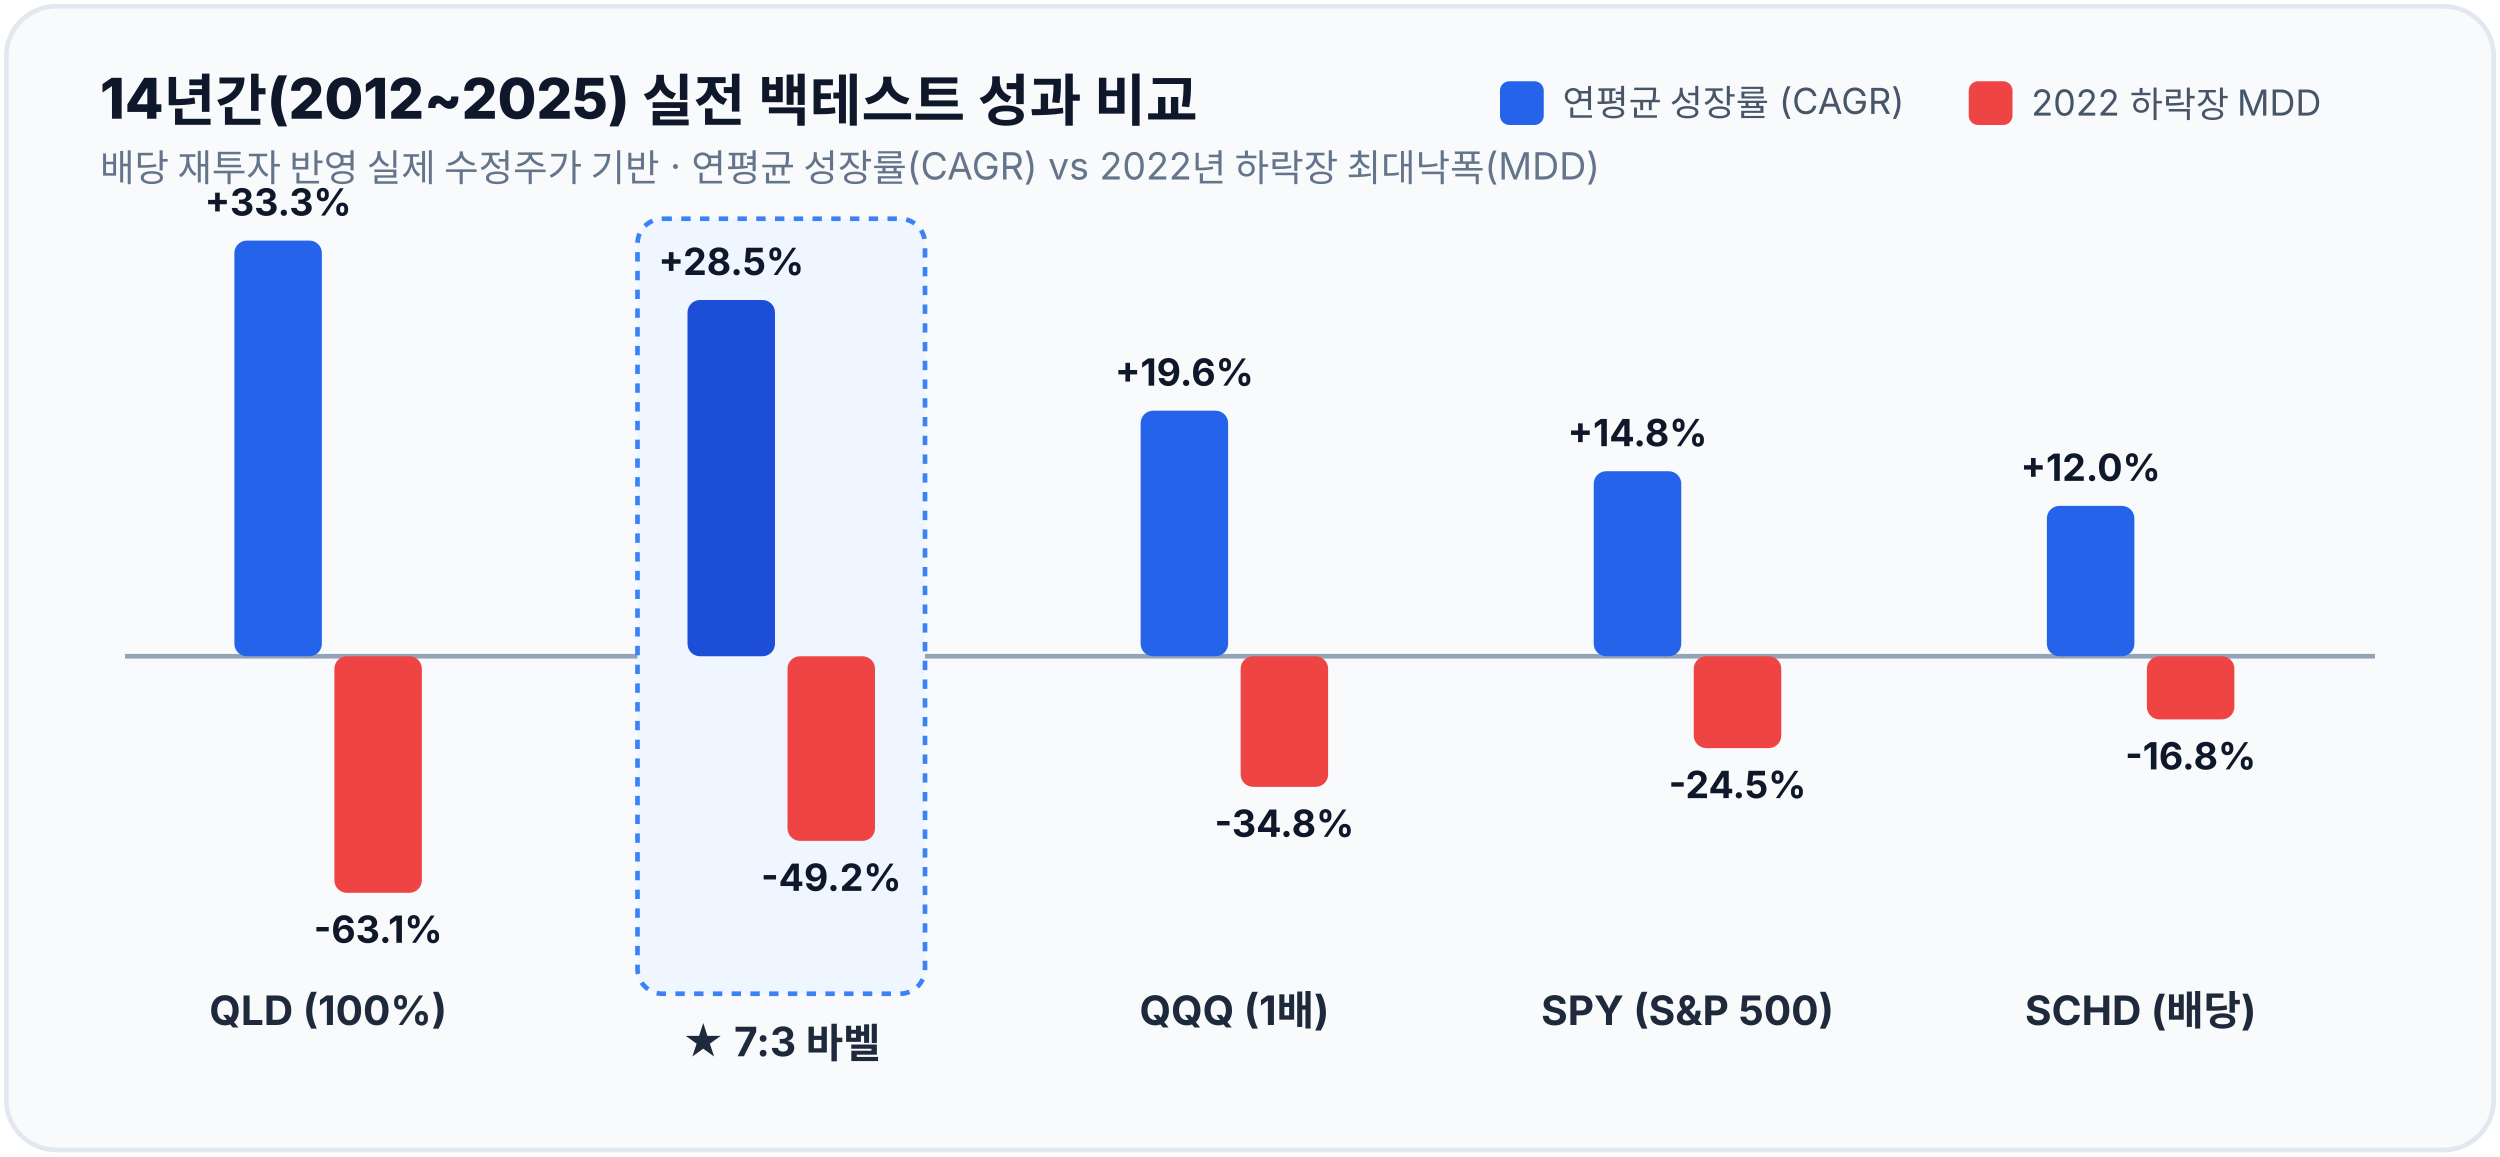
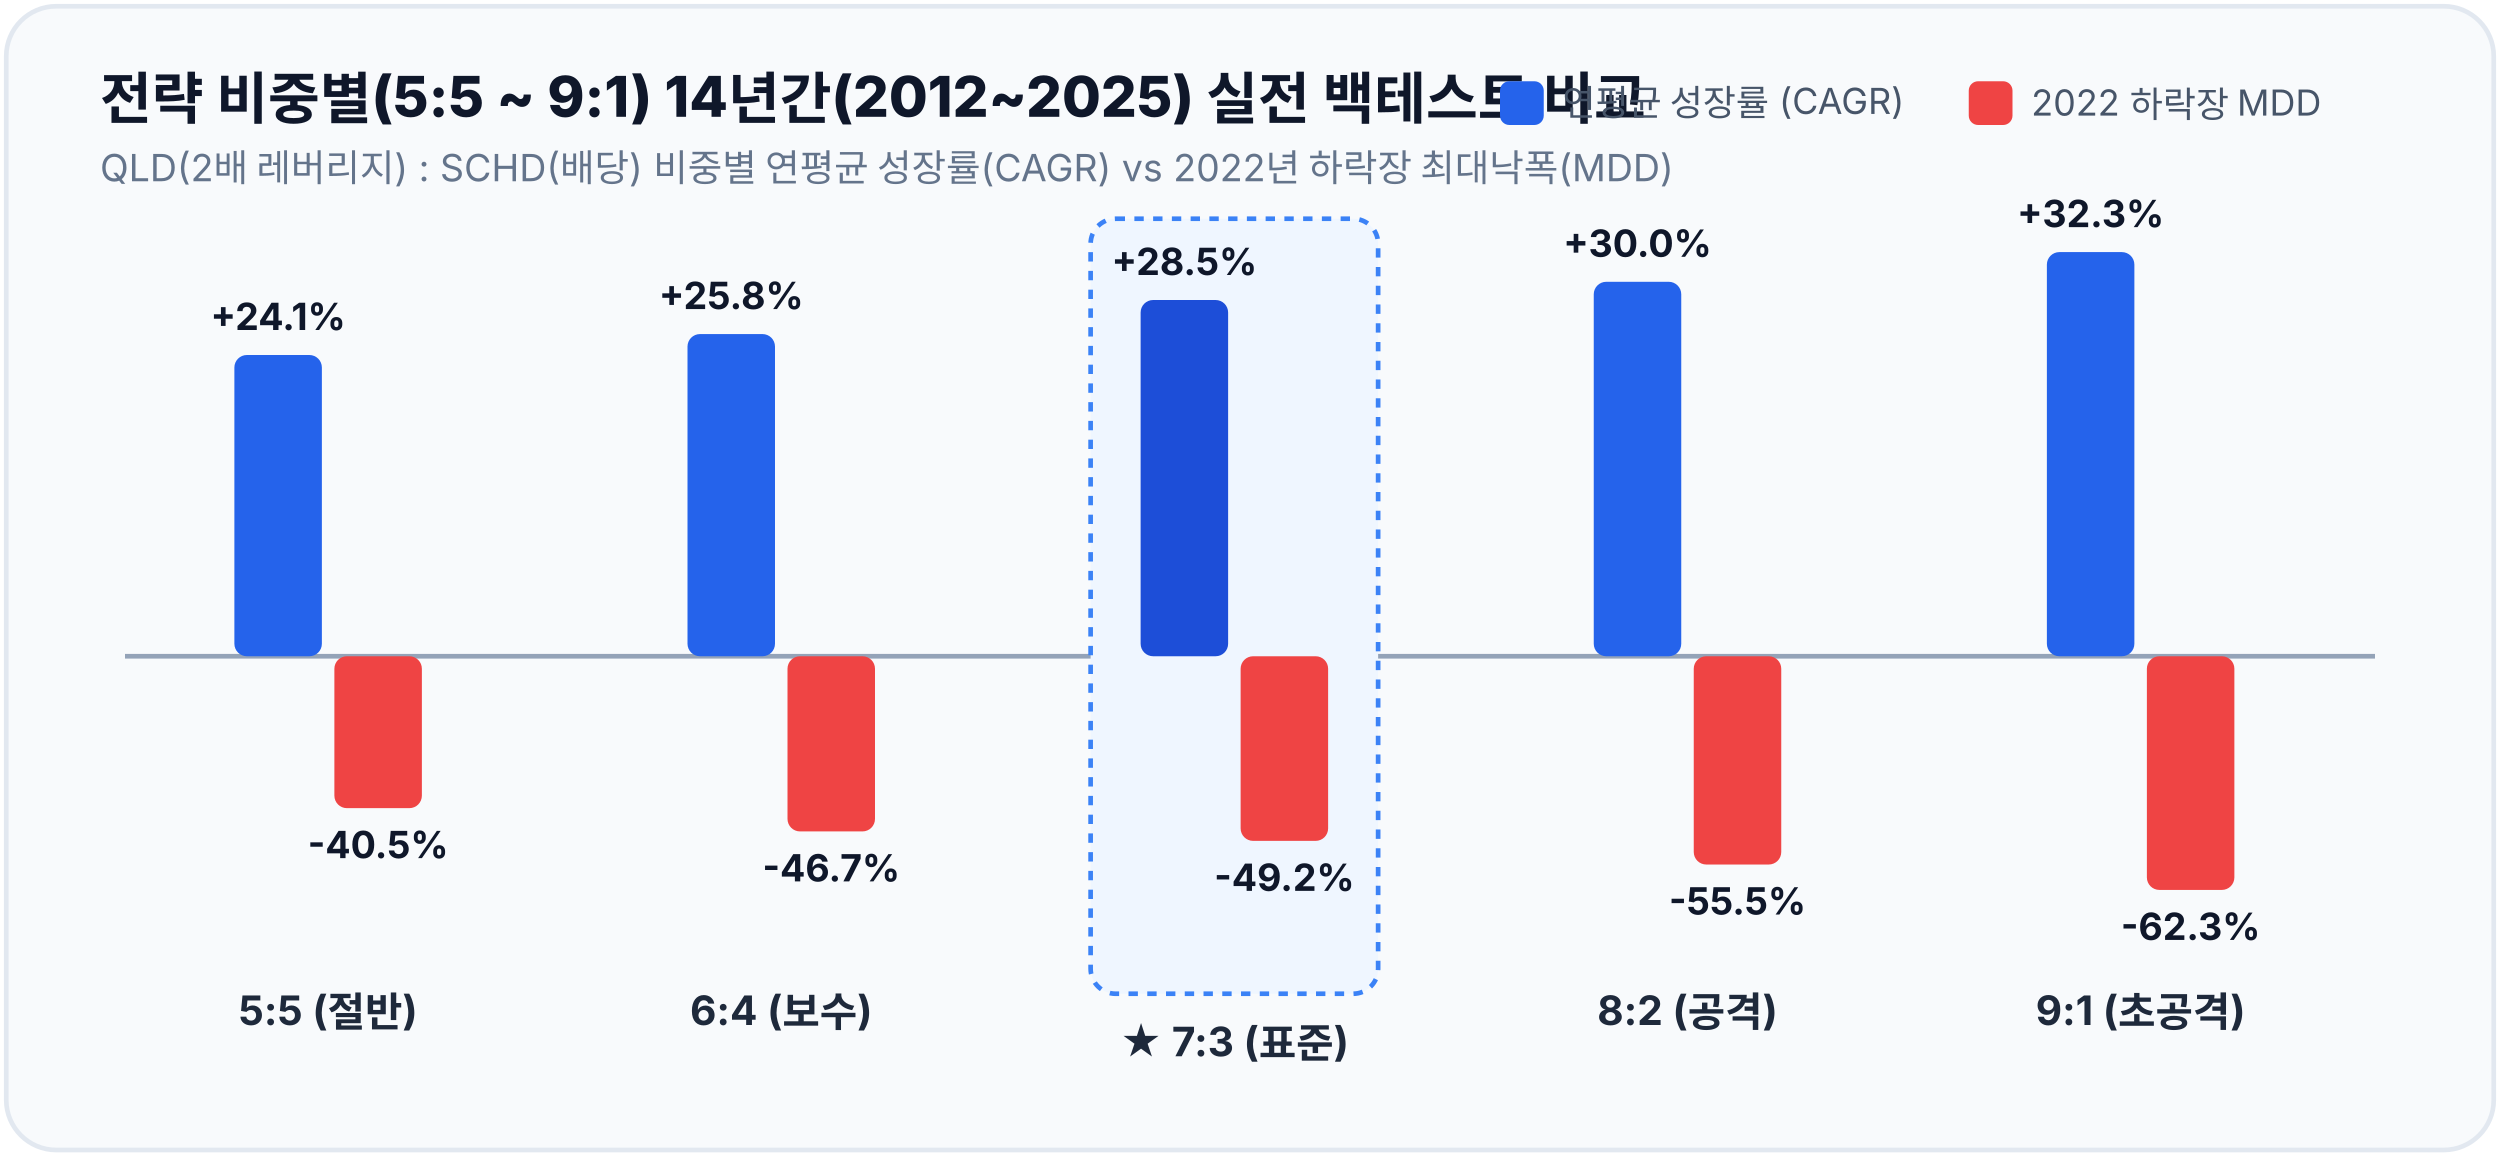
<svg xmlns="http://www.w3.org/2000/svg" viewBox="0 0 800 370" width="100%" height="100%">
  <defs>
    <style>
      .bg { fill: #f8fafc; stroke: #e2e8f0; stroke-width: 1.5; rx: 16px; }
      .title { font-family: -apple-system, BlinkMacSystemFont, "Pretendard", sans-serif; font-size: 18px; font-weight: 800; fill: #0f172a; }
      .subtitle { font-family: -apple-system, BlinkMacSystemFont, "Pretendard", sans-serif; font-size: 12px; fill: #64748b; }
      .axis-label { font-family: -apple-system, BlinkMacSystemFont, "Pretendard", sans-serif; font-size: 13px; font-weight: 700; fill: #1e293b; text-anchor: middle; }
      .bar-cagr { fill: #2563eb; rx: 4px; }
      .bar-cagr-highlight { fill: #1d4ed8; rx: 4px; }
      .bar-mdd { fill: #ef4444; rx: 4px; }
      .val-label { font-family: -apple-system, BlinkMacSystemFont, "Pretendard", sans-serif; font-size: 12px; font-weight: 700; fill: #0f172a; text-anchor: middle; }
      .legend-text { font-family: -apple-system, BlinkMacSystemFont, "Pretendard", sans-serif; font-size: 11.5px; fill: #475569; }
    </style>
  </defs>
  <rect x="2" y="2" width="796" height="366" class="bg" />
-   <text x="32" y="38" class="title">14년간(2012~2025) 실전 백테스트 성과 비교</text>
-   <text x="32" y="58" class="subtitle">배당 재투자 반영 실제 수정주가 기반 · 연평균 성장률(CAGR) vs 2022년 하락장 최대낙폭(MDD)</text>
+   <text x="32" y="38" class="title">전략 비중별(5:5 ~ 9:1) 14년간(2012~2025) 실전 백테스트 비교</text>
+   <text x="32" y="58" class="subtitle">QLD(2배 레버리지) : SCHD(배당) 비중별 연평균 성장률(CAGR) vs 2022년 하락장 최대낙폭(MDD)</text>
  <g transform="translate(480, 26)">
    <rect x="0" y="0" width="14" height="14" fill="#2563eb" rx="3" />
    <text x="20" y="11" class="legend-text">연평균 성장률 (CAGR)</text>
    <rect x="150" y="0" width="14" height="14" fill="#ef4444" rx="3" />
    <text x="170" y="11" class="legend-text">2022 하락장 MDD</text>
  </g>
  <line x1="40" y1="210" x2="760" y2="210" stroke="#94a3b8" stroke-width="1.5" />
  <g transform="translate(105, 0)">
-     <rect x="-30" y="76.984" width="28" height="133.016" class="bar-cagr" fill="#93c5fd" />
-     <text x="-16" y="68.984" class="val-label">+33.3%</text>
-     <rect x="2" y="210" width="28" height="75.697" class="bar-mdd" />
-     <text x="16" y="301.697" class="val-label" fill="#dc2626">-63.1%</text>
-     <text x="0" y="328" class="axis-label">QLD (100%)</text>
+     <rect x="-30" y="113.6" width="28" height="96.4" class="bar-cagr" fill="#cbd5e1" />
+     <text x="-16" y="105.6" class="val-label">+24.1%</text>
+     <rect x="2" y="210" width="28" height="48.609" class="bar-mdd" fill="#ef4444" />
+     <text x="16" y="274.609" class="val-label" fill="#dc2626">-40.5%</text>
+     <text x="0" y="328" class="axis-label">5:5 (절반)</text>
  </g>
  <g transform="translate(250, 0)">
+     <rect x="-30" y="106.9" width="28" height="103.1" class="bar-cagr" fill="#94a3b8" />
+     <text x="-16" y="98.9" class="val-label">+25.8%</text>
+     <rect x="2" y="210" width="28" height="56.055" class="bar-mdd" fill="#ef4444" />
+     <text x="16" y="282.055" class="val-label" fill="#dc2626">-46.7%</text>
+     <text x="0" y="328" class="axis-label">6:4 (보수)</text>
+   </g>
+   <g transform="translate(395, 0)">
    <rect x="-46" y="70" width="92" height="248" fill="#eff6ff" rx="8" stroke="#3b82f6" stroke-width="1.5" stroke-dasharray="3,3" />
    <rect x="-30" y="96.002" width="28" height="113.998" class="bar-cagr-highlight" />
    <text x="-16" y="88.002" class="val-label" fill="#1d4ed8" font-size="13px">+28.5%</text>
    <rect x="2" y="210" width="28" height="59.082" class="bar-mdd" fill="#f87171" />
    <text x="16" y="285.082" class="val-label" fill="#dc2626">-49.2%</text>
-     <text x="0" y="338" class="axis-label" fill="#1d4ed8">★ 7:3 바벨</text>
-   </g>
-   <g transform="translate(395, 0)">
-     <rect x="-30" y="131.421" width="28" height="78.579" class="bar-cagr" fill="#94a3b8" />
-     <text x="-16" y="123.421" class="val-label">+19.6%</text>
-     <rect x="2" y="210" width="28" height="41.794" class="bar-mdd" fill="#fca5a5" />
-     <text x="16" y="267.794" class="val-label" fill="#dc2626">-34.8%</text>
-     <text x="0" y="328" class="axis-label">QQQ (1배)</text>
+     <text x="0" y="338" class="axis-label" fill="#1d4ed8">★ 7:3 (표준)</text>
  </g>
  <g transform="translate(540, 0)">
-     <rect x="-30" y="150.788" width="28" height="59.212" class="bar-cagr" fill="#cbd5e1" />
-     <text x="-16" y="142.788" class="val-label">+14.8%</text>
-     <rect x="2" y="210" width="28" height="29.396" class="bar-mdd" fill="#fca5a5" />
-     <text x="16" y="255.396" class="val-label" fill="#dc2626">-24.5%</text>
-     <text x="0" y="328" class="axis-label">SPY (S&amp;P 500)</text>
+     <rect x="-30" y="90.172" width="28" height="119.828" class="bar-cagr" fill="#93c5fd" />
+     <text x="-16" y="82.172" class="val-label">+30.0%</text>
+     <rect x="2" y="210" width="28" height="66.647" class="bar-mdd" fill="#ef4444" />
+     <text x="16" y="292.647" class="val-label" fill="#dc2626">-55.5%</text>
+     <text x="0" y="328" class="axis-label">8:2 (공격)</text>
  </g>
  <g transform="translate(685, 0)">
-     <rect x="-30" y="161.885" width="28" height="48.115" class="bar-cagr" fill="#cbd5e1" />
-     <text x="-16" y="153.885" class="val-label">+12.0%</text>
-     <rect x="2" y="210" width="28" height="20.213" class="bar-mdd" fill="#86efac" />
-     <text x="16" y="246.213" class="val-label" fill="#15803d">-16.8%</text>
-     <text x="0" y="328" class="axis-label">SCHD (배당)</text>
+     <rect x="-30" y="80.67" width="28" height="129.33" class="bar-cagr" fill="#93c5fd" />
+     <text x="-16" y="72.67" class="val-label">+32.3%</text>
+     <rect x="2" y="210" width="28" height="74.776" class="bar-mdd" fill="#ef4444" />
+     <text x="16" y="300.776" class="val-label" fill="#dc2626">-62.3%</text>
+     <text x="0" y="328" class="axis-label">9:1 (초공격)</text>
  </g>
</svg>
